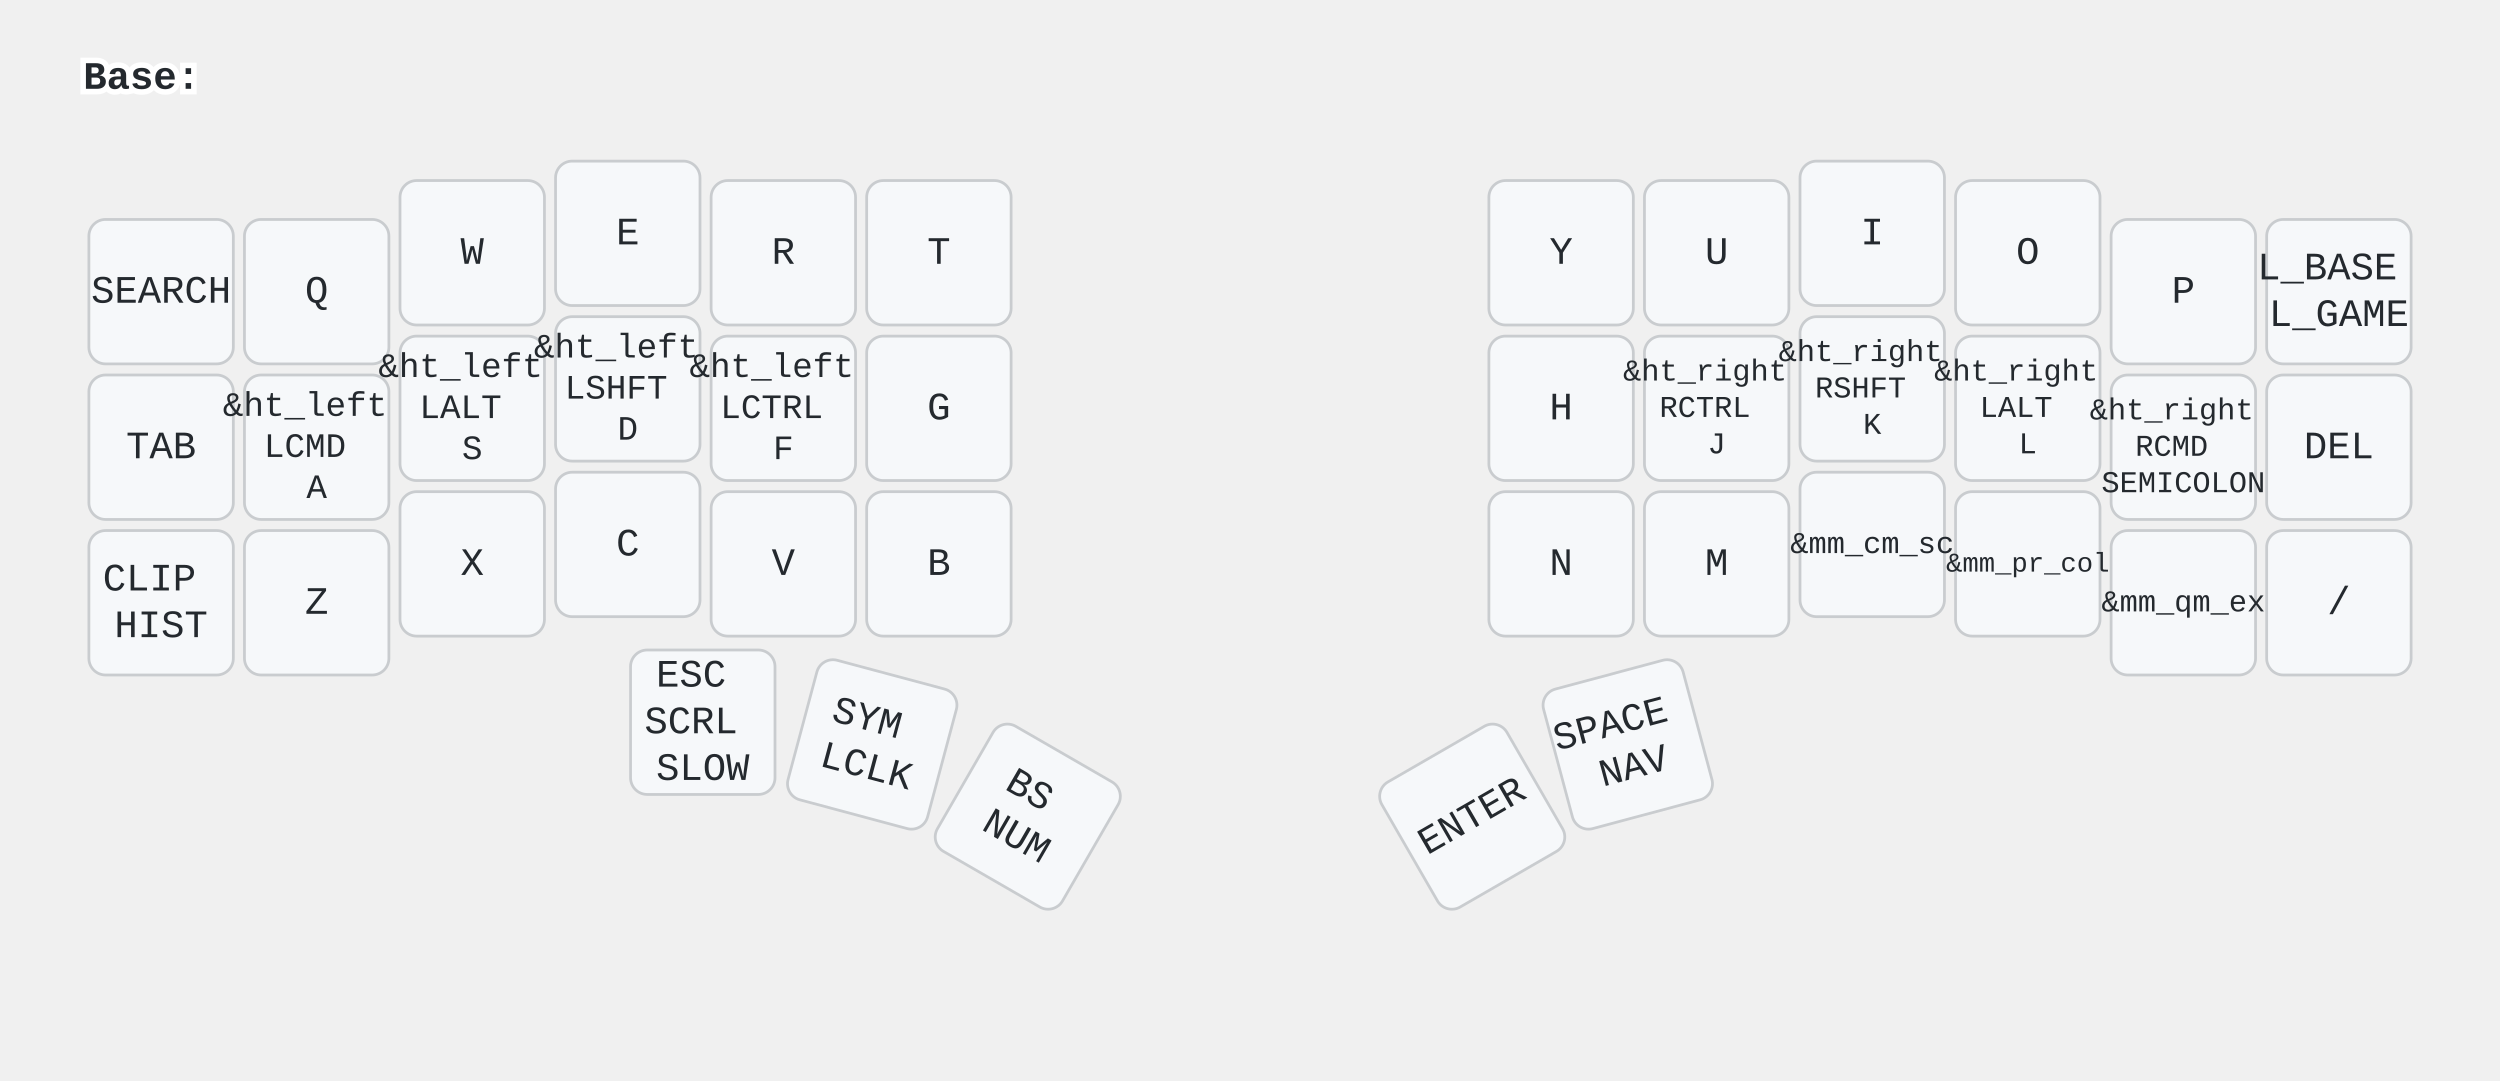
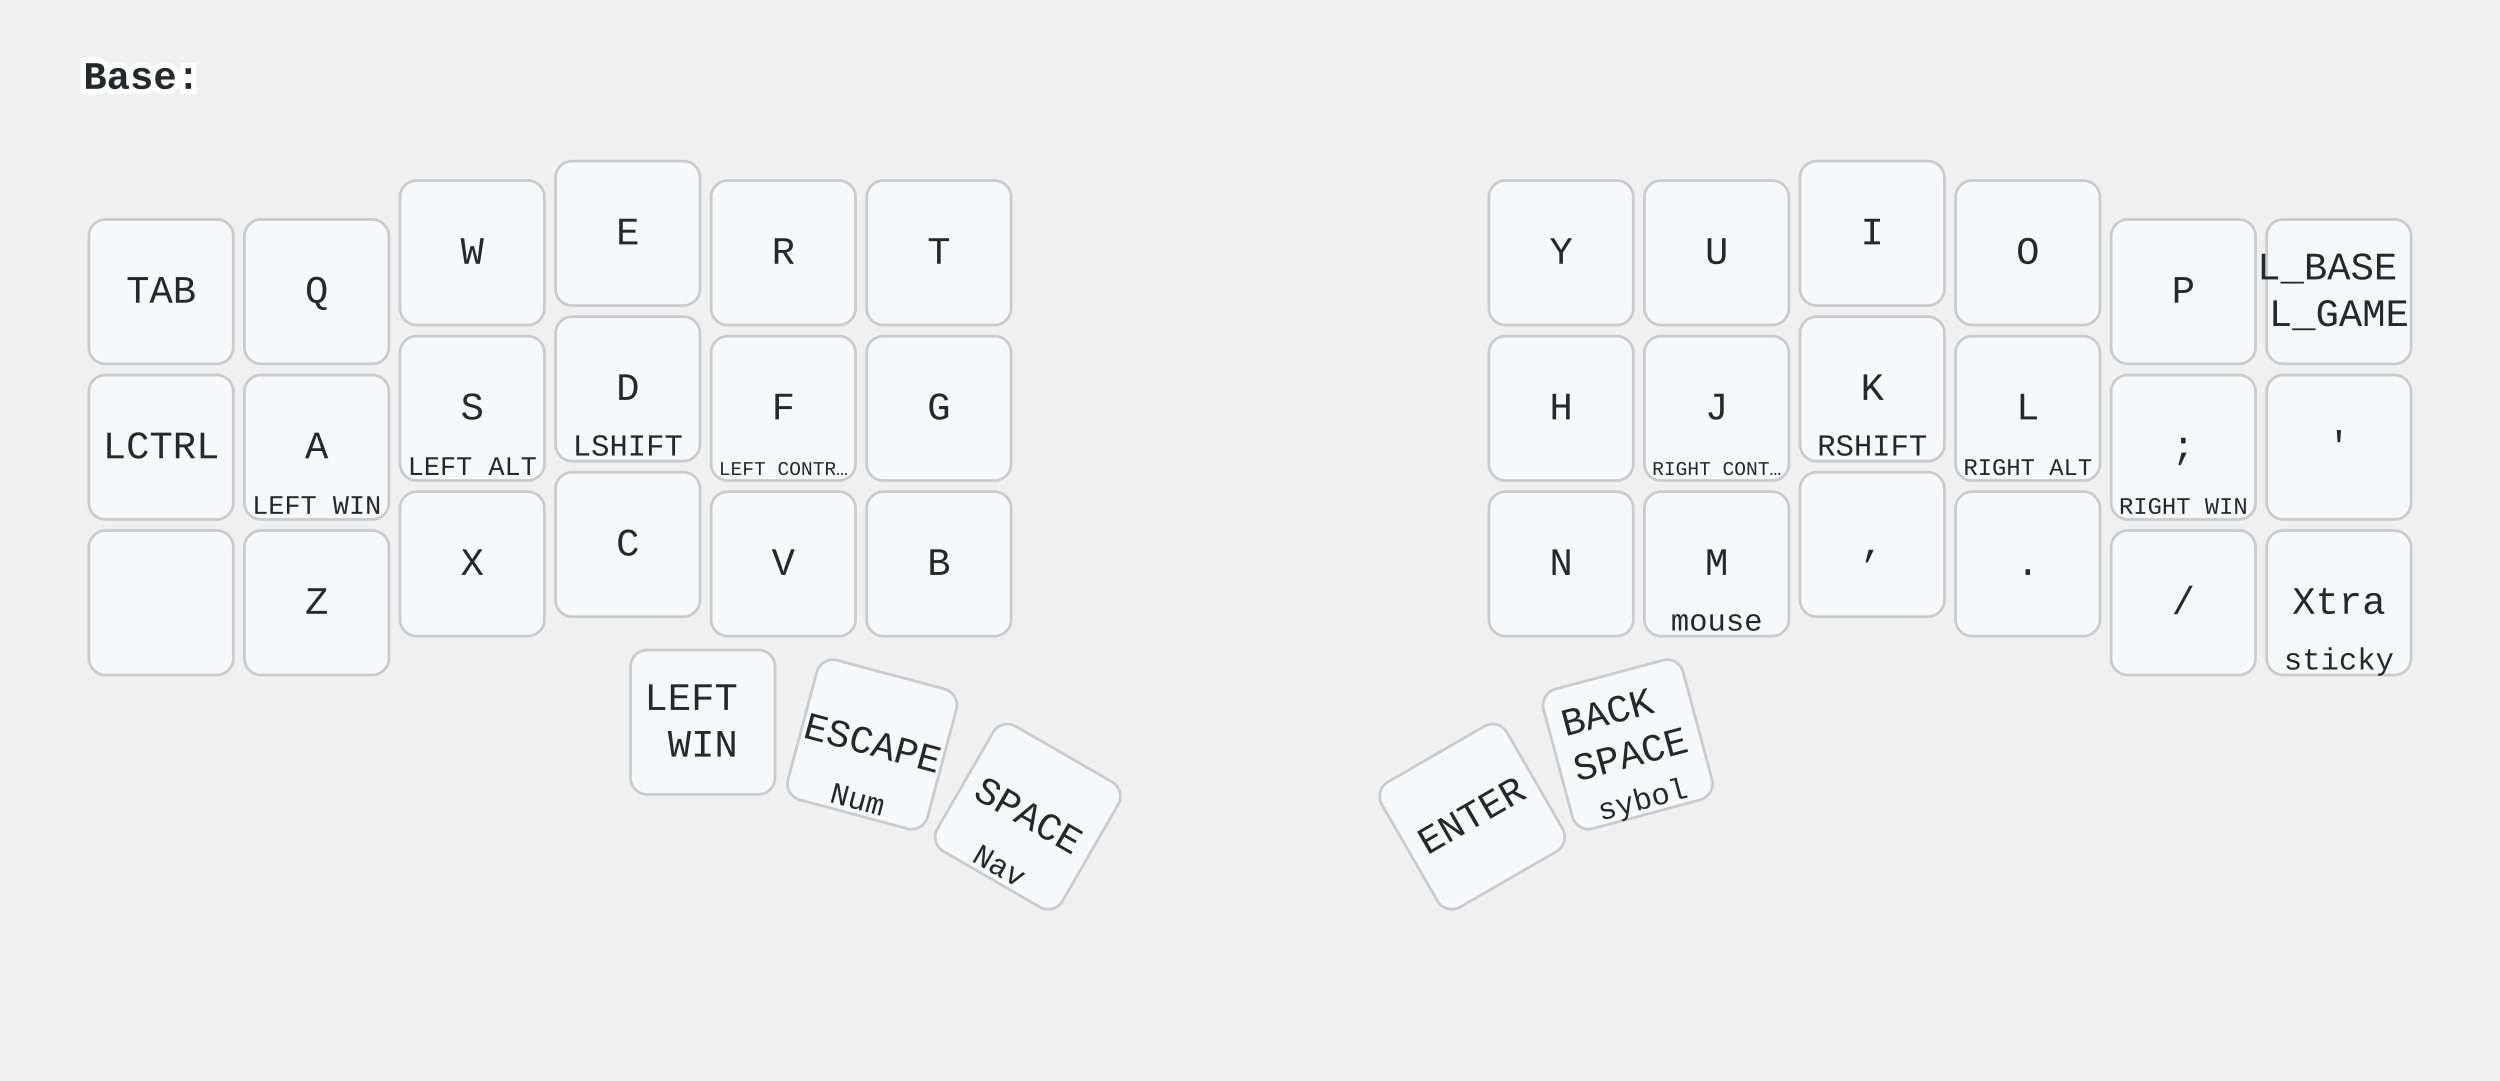
<svg xmlns="http://www.w3.org/2000/svg" width="900" height="389" viewBox="0 0 900 389" class="keymap">
  <style>/* inherit to force styles through use tags */
svg path {
    fill: inherit;
}

/* font and background color specifications */
svg.keymap {
    font-family: SFMono-Regular,Consolas,Liberation Mono,Menlo,monospace;
    font-size: 14px;
    font-kerning: normal;
    text-rendering: optimizeLegibility;
    fill: #24292e;
}

/* default key styling */
rect.key {
    fill: #f6f8fa;
}

rect.key, rect.combo {
    stroke: #c9cccf;
    stroke-width: 1;
}

/* default key side styling, only used is draw_key_sides is set */
rect.side {
    filter: brightness(90%);
}

/* color accent for combo boxes */
rect.combo, rect.combo-separate {
    fill: #cdf;
}

/* color accent for held keys */
rect.held, rect.combo.held {
    fill: #fdd;
}

/* color accent for ghost (optional) keys */
rect.ghost, rect.combo.ghost {
    stroke-dasharray: 4, 4;
    stroke-width: 2;
}

text {
    text-anchor: middle;
    dominant-baseline: middle;
}

/* styling for layer labels */
text.label {
    font-weight: bold;
    text-anchor: start;
    stroke: white;
    stroke-width: 4;
    paint-order: stroke;
}

/* styling for optional footer */
text.footer {
    text-anchor: end;
    dominant-baseline: auto;
    stroke: white;
    stroke-width: 4;
    paint-order: stroke;
}

/* styling for combo tap, and key non-tap label text */
text.combo, text.hold, text.shifted, text.left, text.right, text.tl, text.tr, text.bl, text.br {
    font-size: 11px;
}

text.hold, text.bl, text.br {
    text-anchor: middle;
    dominant-baseline: auto;
}

text.shifted, text.tl, text.tr {
    text-anchor: middle;
    dominant-baseline: hanging;
}

text.left, text.tl, text.bl {
    text-anchor: start;
}

text.right, text.tr, text.br {
    text-anchor: end;
}

text.layer-activator {
    text-decoration: underline;
}

/* styling for hold/shifted label text in combo box */
text.combo.hold, text.combo.shifted, text.combo.left, text.combo.right {
    font-size: 8px;
}

/* lighter symbol for transparent keys */
text.trans {
    fill: #7b7e81;
}

/* styling for combo dendrons */
path.combo {
    stroke-width: 1;
    stroke: gray;
    fill: none;
}

/* Start Tabler Icons Cleanup */
/* cannot use height/width with glyphs */
.icon-tabler &gt; path {
    fill: inherit;
    stroke: inherit;
    stroke-width: 2;
}
/* hide tabler's default box */
.icon-tabler &gt; path[stroke="none"][fill="none"] {
    visibility: hidden;
}
/* End Tabler Icons Cleanup */

@media (prefers-color-scheme: dark) {
svg.keymap { fill: #d1d6db; }
rect.key { fill: #3f4750; }
rect.key, rect.combo { stroke: #60666c; }
rect.combo, rect.combo-separate { fill: #1f3d7a; }
rect.held, rect.combo.held { fill: #854747; }
text.label, text.footer { stroke: black; }
text.trans { fill: #7e8184; }
path.combo { stroke: #7f7f7f; }

}</style>
  <g transform="translate(30, 0)" class="layer-Base">
    <text x="0" y="28" class="label" id="Base">Base:</text>
    <g transform="translate(0, 56)">
      <g transform="translate(28, 49)" class="key keypos-0">
        <rect rx="6" ry="6" x="-26" y="-26" width="52" height="52" class="key" />
-         <text x="0" y="0" class="key tap">SEARCH</text>
+         <text x="0" y="0" class="key tap">TAB</text>
      </g>
      <g transform="translate(84, 49)" class="key keypos-1">
        <rect rx="6" ry="6" x="-26" y="-26" width="52" height="52" class="key" />
        <text x="0" y="0" class="key tap">Q</text>
      </g>
      <g transform="translate(140, 35)" class="key keypos-2">
        <rect rx="6" ry="6" x="-26" y="-26" width="52" height="52" class="key" />
        <text x="0" y="0" class="key tap">W</text>
      </g>
      <g transform="translate(196, 28)" class="key keypos-3">
        <rect rx="6" ry="6" x="-26" y="-26" width="52" height="52" class="key" />
        <text x="0" y="0" class="key tap">E</text>
      </g>
      <g transform="translate(252, 35)" class="key keypos-4">
        <rect rx="6" ry="6" x="-26" y="-26" width="52" height="52" class="key" />
        <text x="0" y="0" class="key tap">R</text>
      </g>
      <g transform="translate(308, 35)" class="key keypos-5">
        <rect rx="6" ry="6" x="-26" y="-26" width="52" height="52" class="key" />
        <text x="0" y="0" class="key tap">T</text>
      </g>
      <g transform="translate(532, 35)" class="key keypos-6">
        <rect rx="6" ry="6" x="-26" y="-26" width="52" height="52" class="key" />
        <text x="0" y="0" class="key tap">Y</text>
      </g>
      <g transform="translate(588, 35)" class="key keypos-7">
        <rect rx="6" ry="6" x="-26" y="-26" width="52" height="52" class="key" />
        <text x="0" y="0" class="key tap">U</text>
      </g>
      <g transform="translate(644, 28)" class="key keypos-8">
        <rect rx="6" ry="6" x="-26" y="-26" width="52" height="52" class="key" />
        <text x="0" y="0" class="key tap">I</text>
      </g>
      <g transform="translate(700, 35)" class="key keypos-9">
        <rect rx="6" ry="6" x="-26" y="-26" width="52" height="52" class="key" />
        <text x="0" y="0" class="key tap">O</text>
      </g>
      <g transform="translate(756, 49)" class="key keypos-10">
        <rect rx="6" ry="6" x="-26" y="-26" width="52" height="52" class="key" />
        <text x="0" y="0" class="key tap">P</text>
      </g>
      <g transform="translate(812, 49)" class="key keypos-11">
        <rect rx="6" ry="6" x="-26" y="-26" width="52" height="52" class="key" />
        <text x="0" y="0" class="key tap">
          <tspan x="0" dy="-0.6em">L_BASE</tspan>
          <tspan x="0" dy="1.2em">L_GAME</tspan>
        </text>
      </g>
      <g transform="translate(28, 105)" class="key keypos-12">
        <rect rx="6" ry="6" x="-26" y="-26" width="52" height="52" class="key" />
-         <text x="0" y="0" class="key tap">TAB</text>
+         <text x="0" y="0" class="key tap">LCTRL</text>
      </g>
      <g transform="translate(84, 105)" class="key keypos-13">
        <rect rx="6" ry="6" x="-26" y="-26" width="52" height="52" class="key" />
+         <text x="0" y="0" class="key tap">A</text>
+         <text x="0" y="24" class="key hold">
+           <tspan style="font-size: 88%">LEFT WIN</tspan>
+         </text>
+       </g>
+       <g transform="translate(140, 91)" class="key keypos-14">
+         <rect rx="6" ry="6" x="-26" y="-26" width="52" height="52" class="key" />
+         <text x="0" y="0" class="key tap">S</text>
+         <text x="0" y="24" class="key hold">
+           <tspan style="font-size: 88%">LEFT ALT</tspan>
+         </text>
+       </g>
+       <g transform="translate(196, 84)" class="key keypos-15">
+         <rect rx="6" ry="6" x="-26" y="-26" width="52" height="52" class="key" />
+         <text x="0" y="0" class="key tap">D</text>
+         <text x="0" y="24" class="key hold">LSHIFT</text>
+       </g>
+       <g transform="translate(252, 91)" class="key keypos-16">
+         <rect rx="6" ry="6" x="-26" y="-26" width="52" height="52" class="key" />
+         <text x="0" y="0" class="key tap">F</text>
+         <text x="0" y="24" class="key hold">
+           <tspan style="font-size: 64%">LEFT CONTR…</tspan>
+         </text>
+       </g>
+       <g transform="translate(308, 91)" class="key keypos-17">
+         <rect rx="6" ry="6" x="-26" y="-26" width="52" height="52" class="key" />
+         <text x="0" y="0" class="key tap">G</text>
+       </g>
+       <g transform="translate(532, 91)" class="key keypos-18">
+         <rect rx="6" ry="6" x="-26" y="-26" width="52" height="52" class="key" />
+         <text x="0" y="0" class="key tap">H</text>
+       </g>
+       <g transform="translate(588, 91)" class="key keypos-19">
+         <rect rx="6" ry="6" x="-26" y="-26" width="52" height="52" class="key" />
+         <text x="0" y="0" class="key tap">J</text>
+         <text x="0" y="24" class="key hold">
+           <tspan style="font-size: 64%">RIGHT CONT…</tspan>
+         </text>
+       </g>
+       <g transform="translate(644, 84)" class="key keypos-20">
+         <rect rx="6" ry="6" x="-26" y="-26" width="52" height="52" class="key" />
+         <text x="0" y="0" class="key tap">K</text>
+         <text x="0" y="24" class="key hold">RSHIFT</text>
+       </g>
+       <g transform="translate(700, 91)" class="key keypos-21">
+         <rect rx="6" ry="6" x="-26" y="-26" width="52" height="52" class="key" />
+         <text x="0" y="0" class="key tap">L</text>
+         <text x="0" y="24" class="key hold">
+           <tspan style="font-size: 78%">RIGHT ALT</tspan>
+         </text>
+       </g>
+       <g transform="translate(756, 105)" class="key keypos-22">
+         <rect rx="6" ry="6" x="-26" y="-26" width="52" height="52" class="key" />
+         <text x="0" y="0" class="key tap">;</text>
+         <text x="0" y="24" class="key hold">
+           <tspan style="font-size: 78%">RIGHT WIN</tspan>
+         </text>
+       </g>
+       <g transform="translate(812, 105)" class="key keypos-23">
+         <rect rx="6" ry="6" x="-26" y="-26" width="52" height="52" class="key" />
+         <text x="0" y="0" class="key tap">'</text>
+       </g>
+       <g transform="translate(28, 161)" class="key keypos-24">
+         <rect rx="6" ry="6" x="-26" y="-26" width="52" height="52" class="key" />
+       </g>
+       <g transform="translate(84, 161)" class="key keypos-25">
+         <rect rx="6" ry="6" x="-26" y="-26" width="52" height="52" class="key" />
+         <text x="0" y="0" class="key tap">Z</text>
+       </g>
+       <g transform="translate(140, 147)" class="key keypos-26">
+         <rect rx="6" ry="6" x="-26" y="-26" width="52" height="52" class="key" />
+         <text x="0" y="0" class="key tap">X</text>
+       </g>
+       <g transform="translate(196, 140)" class="key keypos-27">
+         <rect rx="6" ry="6" x="-26" y="-26" width="52" height="52" class="key" />
+         <text x="0" y="0" class="key tap">C</text>
+       </g>
+       <g transform="translate(252, 147)" class="key keypos-28">
+         <rect rx="6" ry="6" x="-26" y="-26" width="52" height="52" class="key" />
+         <text x="0" y="0" class="key tap">V</text>
+       </g>
+       <g transform="translate(308, 147)" class="key keypos-29">
+         <rect rx="6" ry="6" x="-26" y="-26" width="52" height="52" class="key" />
+         <text x="0" y="0" class="key tap">B</text>
+       </g>
+       <g transform="translate(532, 147)" class="key keypos-30">
+         <rect rx="6" ry="6" x="-26" y="-26" width="52" height="52" class="key" />
+         <text x="0" y="0" class="key tap">N</text>
+       </g>
+       <g transform="translate(588, 147)" class="key keypos-31">
+         <rect rx="6" ry="6" x="-26" y="-26" width="52" height="52" class="key" />
+         <text x="0" y="0" class="key tap">M</text>
+         <text x="0" y="24" class="key hold">mouse</text>
+       </g>
+       <g transform="translate(644, 140)" class="key keypos-32">
+         <rect rx="6" ry="6" x="-26" y="-26" width="52" height="52" class="key" />
+         <text x="0" y="0" class="key tap">,</text>
+       </g>
+       <g transform="translate(700, 147)" class="key keypos-33">
+         <rect rx="6" ry="6" x="-26" y="-26" width="52" height="52" class="key" />
+         <text x="0" y="0" class="key tap">.</text>
+       </g>
+       <g transform="translate(756, 161)" class="key keypos-34">
+         <rect rx="6" ry="6" x="-26" y="-26" width="52" height="52" class="key" />
+         <text x="0" y="0" class="key tap">/</text>
+       </g>
+       <g transform="translate(812, 161)" class="key keypos-35">
+         <rect rx="6" ry="6" x="-26" y="-26" width="52" height="52" class="key" />
+         <text x="0" y="0" class="key tap">Xtra</text>
+         <text x="0" y="24" class="key hold">sticky</text>
+       </g>
+       <g transform="translate(223, 204)" class="key keypos-36">
+         <rect rx="6" ry="6" x="-26" y="-26" width="52" height="52" class="key" />
        <text x="0" y="0" class="key tap">
-           <tspan x="0" dy="-1.2em" style="font-size: 88%">&amp;ht_left</tspan>
-           <tspan x="0" dy="1.2em" style="font-size: 88%">LCMD</tspan>
-           <tspan x="0" dy="1.2em" style="font-size: 88%">A</tspan>
-         </text>
-       </g>
-       <g transform="translate(140, 91)" class="key keypos-14">
+           <tspan x="0" dy="-0.6em">LEFT</tspan>
+           <tspan x="0" dy="1.2em">WIN</tspan>
+         </text>
+       </g>
+       <g transform="translate(284, 212) rotate(15.0)" class="key keypos-37">
+         <rect rx="6" ry="6" x="-26" y="-26" width="52" height="52" class="key" />
+         <text x="0" y="0" class="key tap">ESCAPE</text>
+         <text x="0" y="24" class="key hold">Num</text>
+       </g>
+       <g transform="translate(340, 238) rotate(30.0)" class="key keypos-38">
+         <rect rx="6" ry="6" x="-26" y="-26" width="52" height="52" class="key" />
+         <text x="0" y="0" class="key tap">SPACE</text>
+         <text x="0" y="24" class="key hold">Nav</text>
+       </g>
+       <g transform="translate(500, 238) rotate(-30.0)" class="key keypos-39">
+         <rect rx="6" ry="6" x="-26" y="-26" width="52" height="52" class="key" />
+         <text x="0" y="0" class="key tap">ENTER</text>
+       </g>
+       <g transform="translate(556, 212) rotate(-15.0)" class="key keypos-40">
        <rect rx="6" ry="6" x="-26" y="-26" width="52" height="52" class="key" />
        <text x="0" y="0" class="key tap">
-           <tspan x="0" dy="-1.2em" style="font-size: 88%">&amp;ht_left</tspan>
-           <tspan x="0" dy="1.2em" style="font-size: 88%">LALT</tspan>
-           <tspan x="0" dy="1.2em" style="font-size: 88%">S</tspan>
-         </text>
-       </g>
-       <g transform="translate(196, 84)" class="key keypos-15">
-         <rect rx="6" ry="6" x="-26" y="-26" width="52" height="52" class="key" />
-         <text x="0" y="0" class="key tap">
-           <tspan x="0" dy="-1.2em" style="font-size: 88%">&amp;ht_left</tspan>
-           <tspan x="0" dy="1.2em" style="font-size: 88%">LSHFT</tspan>
-           <tspan x="0" dy="1.2em" style="font-size: 88%">D</tspan>
-         </text>
-       </g>
-       <g transform="translate(252, 91)" class="key keypos-16">
-         <rect rx="6" ry="6" x="-26" y="-26" width="52" height="52" class="key" />
-         <text x="0" y="0" class="key tap">
-           <tspan x="0" dy="-1.2em" style="font-size: 88%">&amp;ht_left</tspan>
-           <tspan x="0" dy="1.2em" style="font-size: 88%">LCTRL</tspan>
-           <tspan x="0" dy="1.2em" style="font-size: 88%">F</tspan>
-         </text>
-       </g>
-       <g transform="translate(308, 91)" class="key keypos-17">
-         <rect rx="6" ry="6" x="-26" y="-26" width="52" height="52" class="key" />
-         <text x="0" y="0" class="key tap">G</text>
-       </g>
-       <g transform="translate(532, 91)" class="key keypos-18">
-         <rect rx="6" ry="6" x="-26" y="-26" width="52" height="52" class="key" />
-         <text x="0" y="0" class="key tap">H</text>
-       </g>
-       <g transform="translate(588, 91)" class="key keypos-19">
-         <rect rx="6" ry="6" x="-26" y="-26" width="52" height="52" class="key" />
-         <text x="0" y="0" class="key tap">
-           <tspan x="0" dy="-1.2em" style="font-size: 78%">&amp;ht_right</tspan>
-           <tspan x="0" dy="1.2em" style="font-size: 78%">RCTRL</tspan>
-           <tspan x="0" dy="1.2em" style="font-size: 78%">J</tspan>
-         </text>
-       </g>
-       <g transform="translate(644, 84)" class="key keypos-20">
-         <rect rx="6" ry="6" x="-26" y="-26" width="52" height="52" class="key" />
-         <text x="0" y="0" class="key tap">
-           <tspan x="0" dy="-1.2em" style="font-size: 78%">&amp;ht_right</tspan>
-           <tspan x="0" dy="1.2em" style="font-size: 78%">RSHFT</tspan>
-           <tspan x="0" dy="1.2em" style="font-size: 78%">K</tspan>
-         </text>
-       </g>
-       <g transform="translate(700, 91)" class="key keypos-21">
-         <rect rx="6" ry="6" x="-26" y="-26" width="52" height="52" class="key" />
-         <text x="0" y="0" class="key tap">
-           <tspan x="0" dy="-1.2em" style="font-size: 78%">&amp;ht_right</tspan>
-           <tspan x="0" dy="1.2em" style="font-size: 78%">LALT</tspan>
-           <tspan x="0" dy="1.2em" style="font-size: 78%">L</tspan>
-         </text>
-       </g>
-       <g transform="translate(756, 105)" class="key keypos-22">
-         <rect rx="6" ry="6" x="-26" y="-26" width="52" height="52" class="key" />
-         <text x="0" y="0" class="key tap">
-           <tspan x="0" dy="-1.2em" style="font-size: 78%">&amp;ht_right</tspan>
-           <tspan x="0" dy="1.2em" style="font-size: 78%">RCMD</tspan>
-           <tspan x="0" dy="1.2em" style="font-size: 78%">SEMICOLON</tspan>
-         </text>
-       </g>
-       <g transform="translate(812, 105)" class="key keypos-23">
-         <rect rx="6" ry="6" x="-26" y="-26" width="52" height="52" class="key" />
-         <text x="0" y="0" class="key tap">DEL</text>
-       </g>
-       <g transform="translate(28, 161)" class="key keypos-24">
-         <rect rx="6" ry="6" x="-26" y="-26" width="52" height="52" class="key" />
-         <text x="0" y="0" class="key tap">
-           <tspan x="0" dy="-0.6em">CLIP</tspan>
-           <tspan x="0" dy="1.2em">HIST</tspan>
-         </text>
-       </g>
-       <g transform="translate(84, 161)" class="key keypos-25">
-         <rect rx="6" ry="6" x="-26" y="-26" width="52" height="52" class="key" />
-         <text x="0" y="0" class="key tap">Z</text>
-       </g>
-       <g transform="translate(140, 147)" class="key keypos-26">
-         <rect rx="6" ry="6" x="-26" y="-26" width="52" height="52" class="key" />
-         <text x="0" y="0" class="key tap">X</text>
-       </g>
-       <g transform="translate(196, 140)" class="key keypos-27">
-         <rect rx="6" ry="6" x="-26" y="-26" width="52" height="52" class="key" />
-         <text x="0" y="0" class="key tap">C</text>
-       </g>
-       <g transform="translate(252, 147)" class="key keypos-28">
-         <rect rx="6" ry="6" x="-26" y="-26" width="52" height="52" class="key" />
-         <text x="0" y="0" class="key tap">V</text>
-       </g>
-       <g transform="translate(308, 147)" class="key keypos-29">
-         <rect rx="6" ry="6" x="-26" y="-26" width="52" height="52" class="key" />
-         <text x="0" y="0" class="key tap">B</text>
-       </g>
-       <g transform="translate(532, 147)" class="key keypos-30">
-         <rect rx="6" ry="6" x="-26" y="-26" width="52" height="52" class="key" />
-         <text x="0" y="0" class="key tap">N</text>
-       </g>
-       <g transform="translate(588, 147)" class="key keypos-31">
-         <rect rx="6" ry="6" x="-26" y="-26" width="52" height="52" class="key" />
-         <text x="0" y="0" class="key tap">M</text>
-       </g>
-       <g transform="translate(644, 140)" class="key keypos-32">
-         <rect rx="6" ry="6" x="-26" y="-26" width="52" height="52" class="key" />
-         <text x="0" y="0" class="key tap">
-           <tspan style="font-size: 78%">&amp;mm_cm_sc</tspan>
-         </text>
-       </g>
-       <g transform="translate(700, 147)" class="key keypos-33">
-         <rect rx="6" ry="6" x="-26" y="-26" width="52" height="52" class="key" />
-         <text x="0" y="0" class="key tap">
-           <tspan style="font-size: 70%">&amp;mm_pr_col</tspan>
-         </text>
-       </g>
-       <g transform="translate(756, 161)" class="key keypos-34">
-         <rect rx="6" ry="6" x="-26" y="-26" width="52" height="52" class="key" />
-         <text x="0" y="0" class="key tap">
-           <tspan style="font-size: 78%">&amp;mm_qm_ex</tspan>
-         </text>
-       </g>
-       <g transform="translate(812, 161)" class="key keypos-35">
-         <rect rx="6" ry="6" x="-26" y="-26" width="52" height="52" class="key" />
-         <text x="0" y="0" class="key tap">/</text>
-       </g>
-       <g transform="translate(223, 204)" class="key keypos-36">
-         <rect rx="6" ry="6" x="-26" y="-26" width="52" height="52" class="key" />
-         <text x="0" y="0" class="key tap">
-           <tspan x="0" dy="-1.2em">ESC</tspan>
-           <tspan x="0" dy="1.2em">SCRL</tspan>
-           <tspan x="0" dy="1.2em">SLOW</tspan>
-         </text>
-       </g>
-       <g transform="translate(284, 212) rotate(15.0)" class="key keypos-37">
-         <rect rx="6" ry="6" x="-26" y="-26" width="52" height="52" class="key" />
-         <text x="0" y="0" class="key tap">
-           <tspan x="0" dy="-0.6em">SYM</tspan>
-           <tspan x="0" dy="1.2em">LCLK</tspan>
-         </text>
-       </g>
-       <g transform="translate(340, 238) rotate(30.0)" class="key keypos-38">
-         <rect rx="6" ry="6" x="-26" y="-26" width="52" height="52" class="key" />
-         <text x="0" y="0" class="key tap">
-           <tspan x="0" dy="-0.6em">BS</tspan>
-           <tspan x="0" dy="1.2em">NUM</tspan>
-         </text>
-       </g>
-       <g transform="translate(500, 238) rotate(-30.0)" class="key keypos-39">
-         <rect rx="6" ry="6" x="-26" y="-26" width="52" height="52" class="key" />
-         <text x="0" y="0" class="key tap">ENTER</text>
-       </g>
-       <g transform="translate(556, 212) rotate(-15.0)" class="key keypos-40">
-         <rect rx="6" ry="6" x="-26" y="-26" width="52" height="52" class="key" />
-         <text x="0" y="0" class="key tap">
-           <tspan x="0" dy="-0.6em">SPACE</tspan>
-           <tspan x="0" dy="1.2em">NAV</tspan>
-         </text>
+           <tspan x="0" dy="-0.9em">BACK</tspan>
+           <tspan x="0" dy="1.2em">SPACE</tspan>
+         </text>
+         <text x="0" y="24" class="key hold">sybol</text>
      </g>
    </g>
  </g>
</svg>
